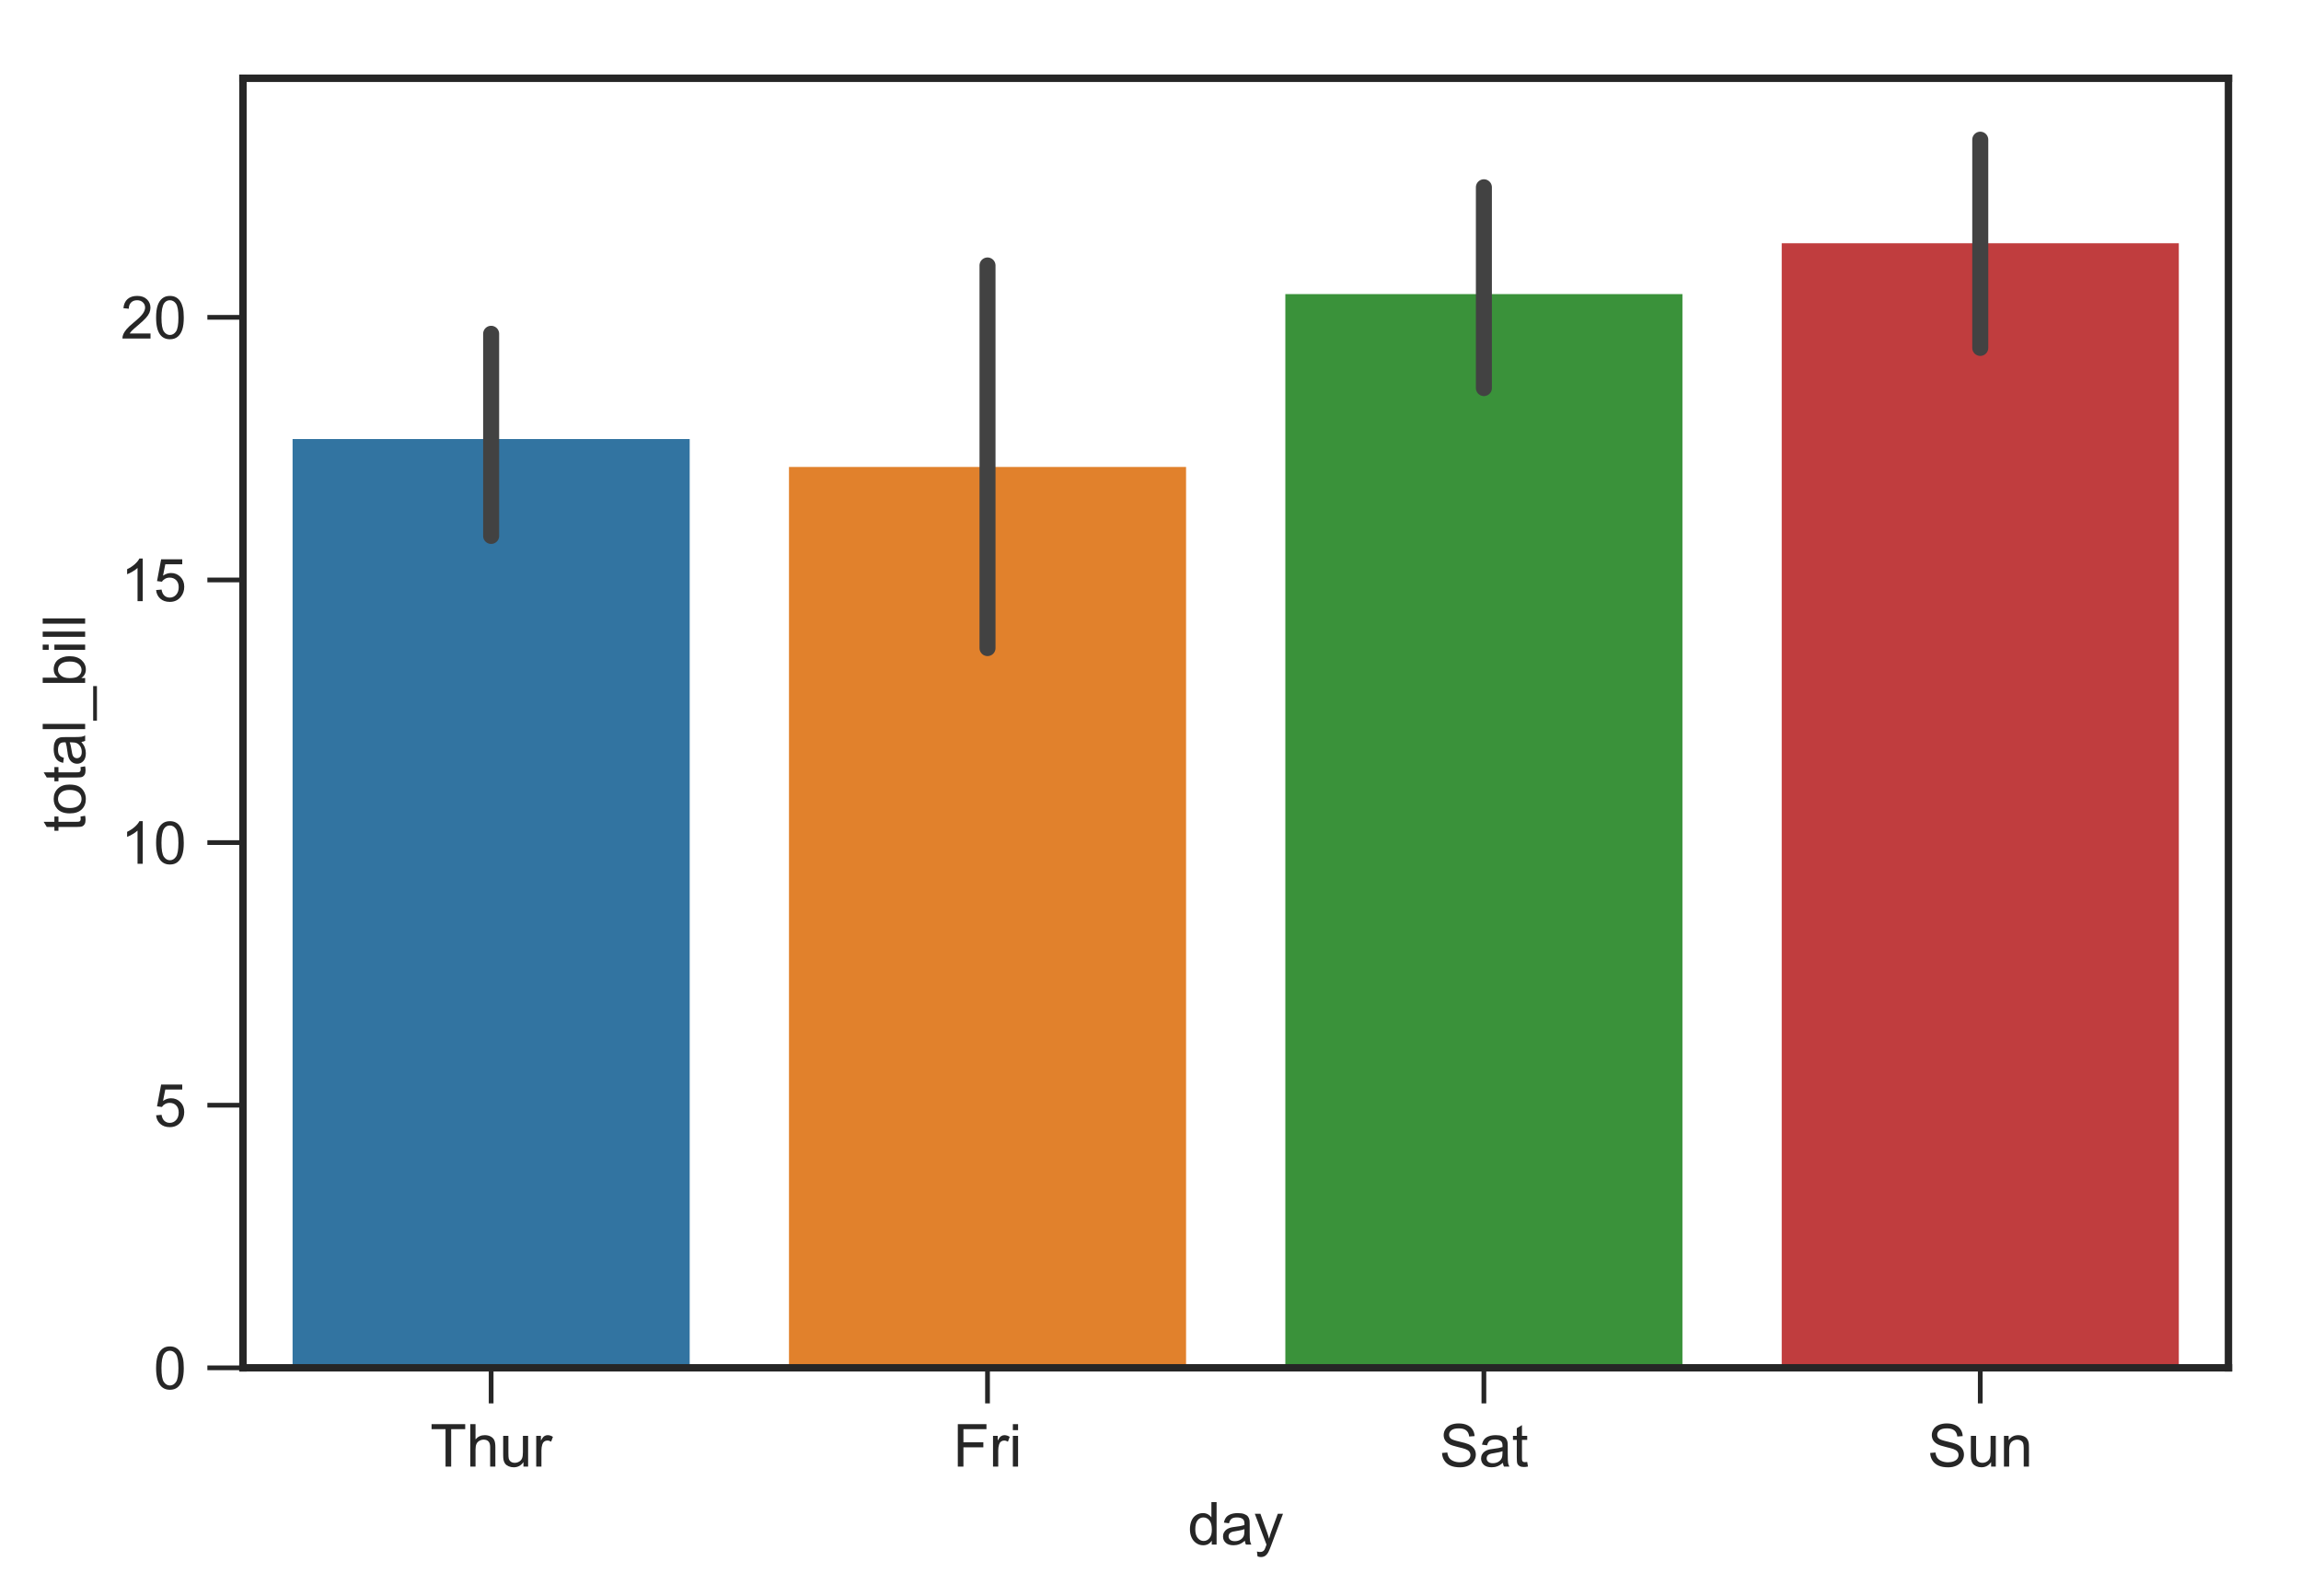
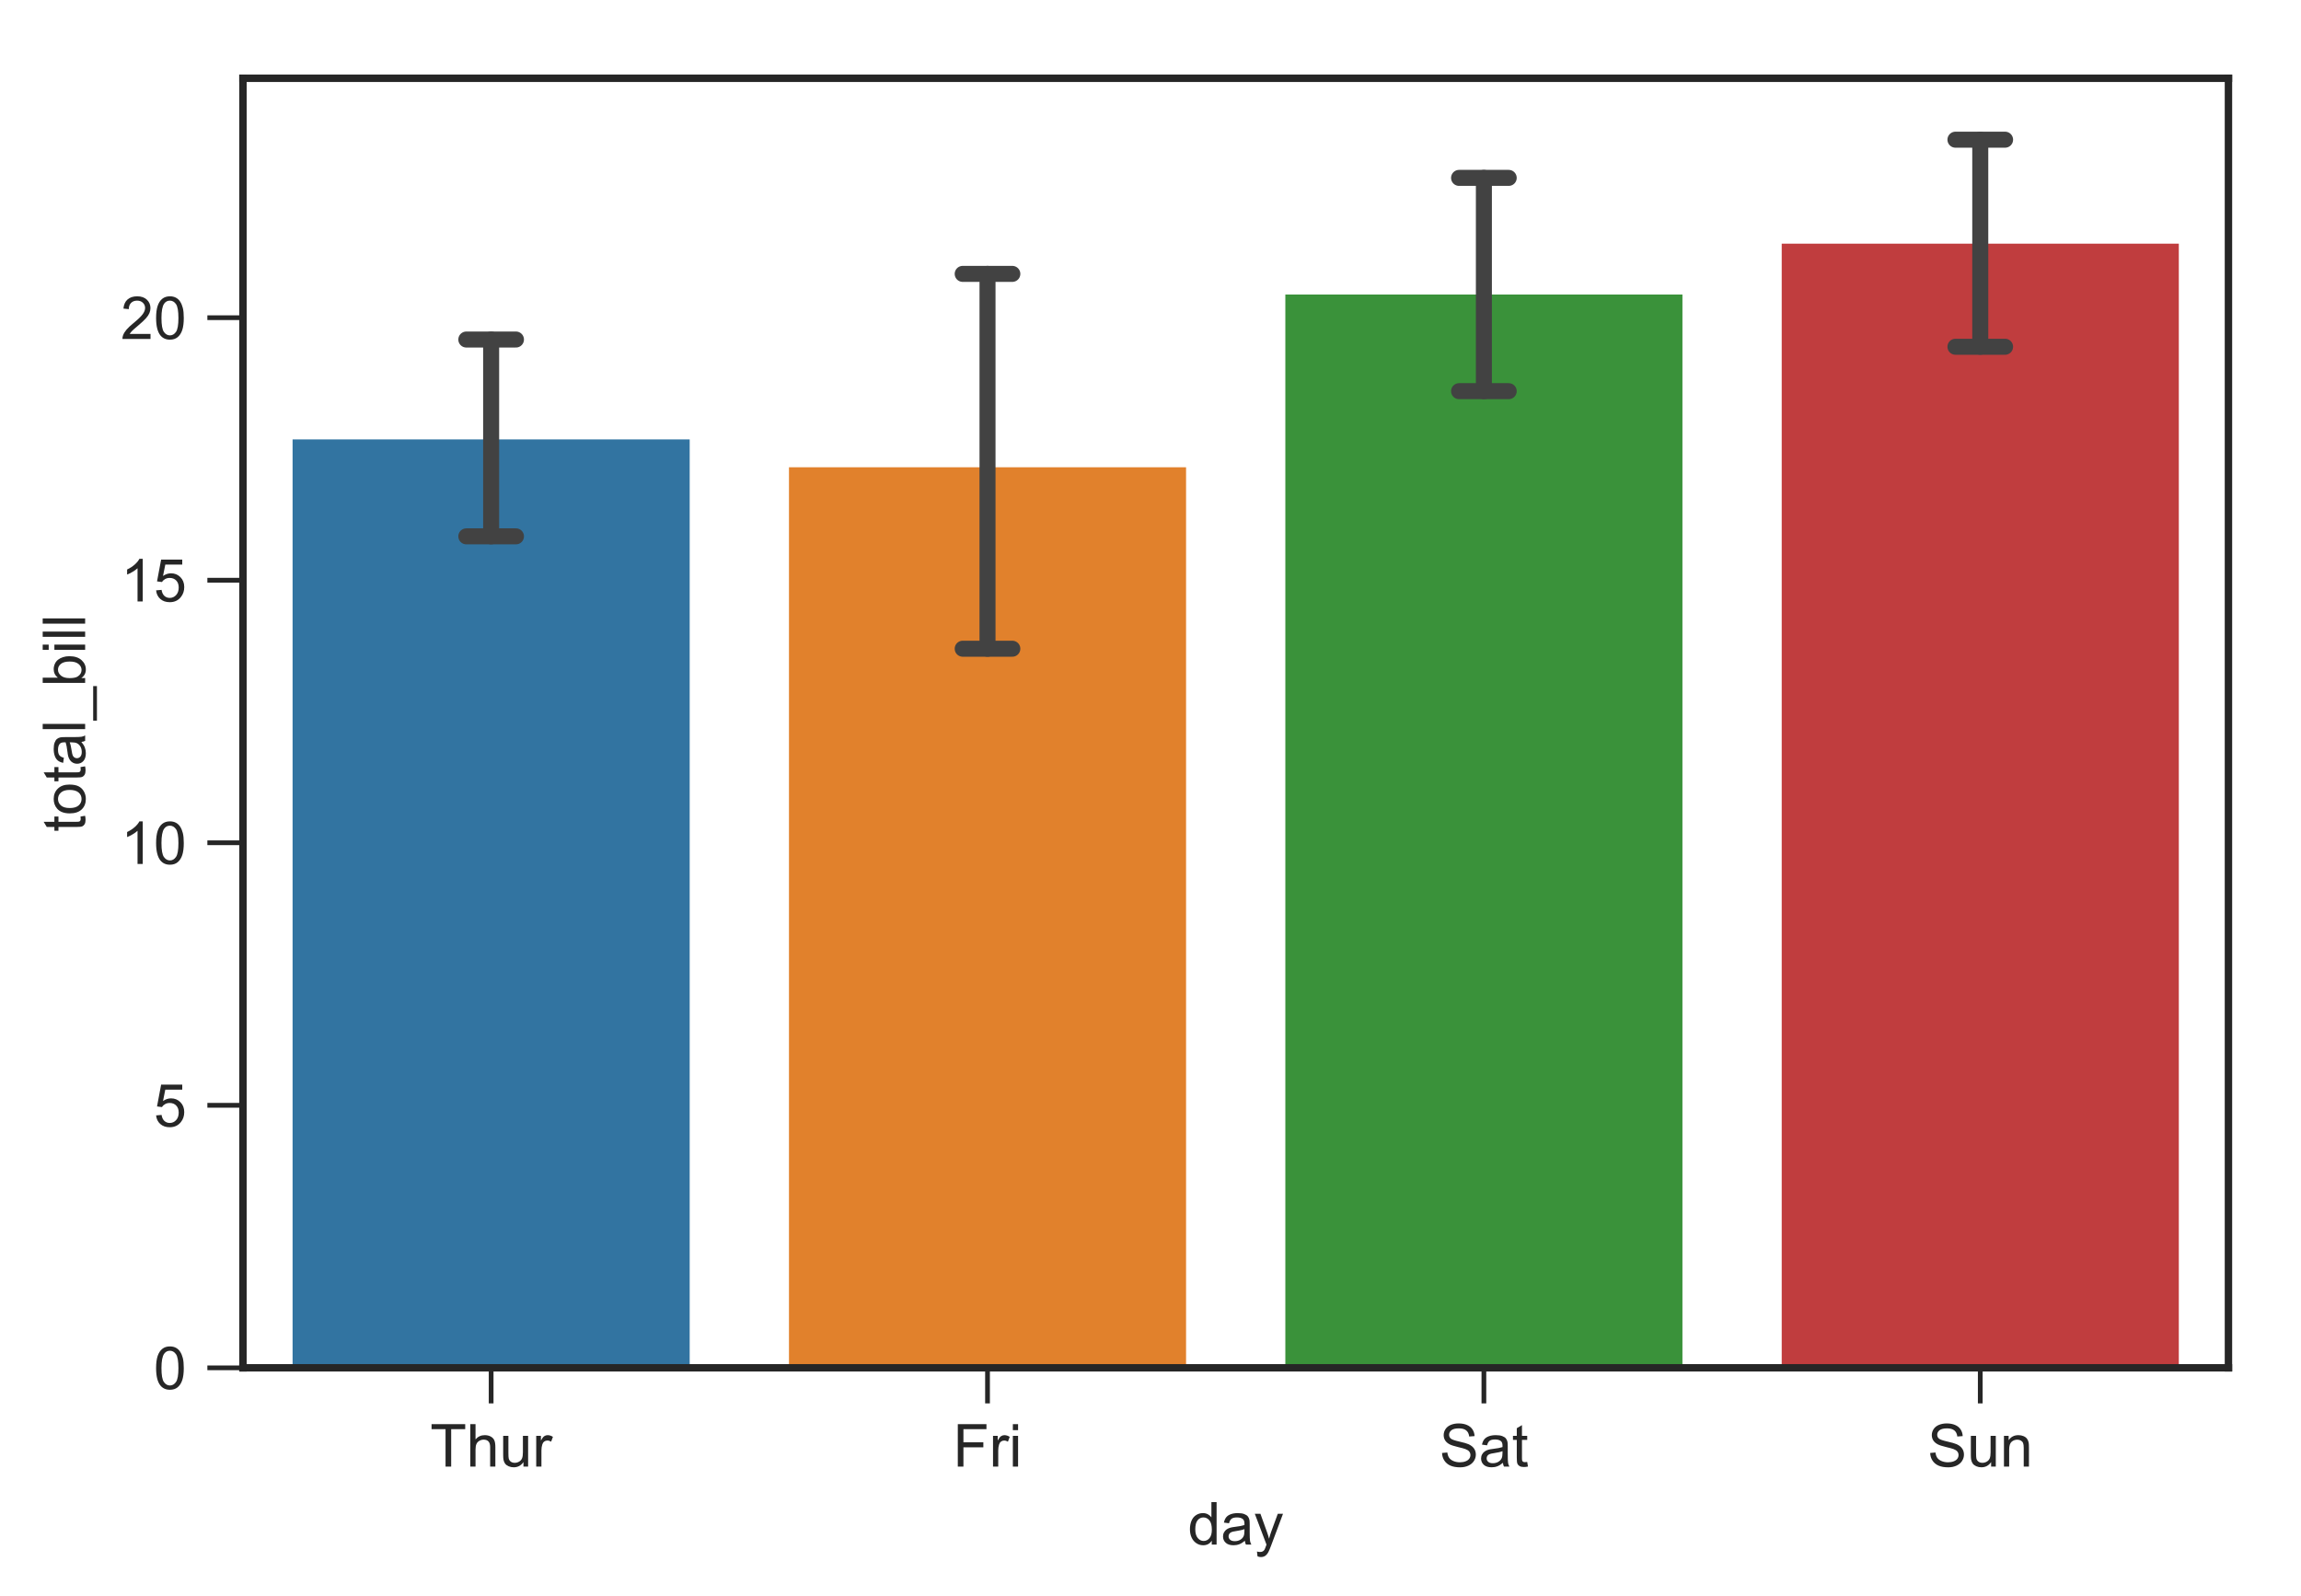
<svg xmlns="http://www.w3.org/2000/svg" xmlns:xlink="http://www.w3.org/1999/xlink" height="269pt" version="1.1" viewBox="0 0 388 269" width="388pt">
  <defs>
    <style type="text/css">

*{stroke-linecap:butt;stroke-linejoin:round;}

  </style>
  </defs>
  <g id="figure_1">
    <g id="patch_1">
      <path d="M 0 269.748   L 388.967 269.748   L 388.967 0   L 0 0   z  " style="fill:#ffffff;" />
    </g>
    <g id="axes_1">
      <g id="patch_2">
        <path d="M 40.967 230.64   L 375.767 230.64   L 375.767 13.2   L 40.967 13.2   z  " style="fill:#ffffff;" />
      </g>
      <g id="matplotlib.axis_1">
        <g id="xtick_1">
          <g id="line2d_1">
            <defs>
-               <path d="M 0 0   L 0 6   " id="m08e536f564" style="stroke:#262626;stroke-width:0.8;" />
-             </defs>
-             <g>
-               <use style="fill:#262626;stroke:#262626;stroke-width:0.8;" x="82.817" xlink:href="#m08e536f564" y="230.64" />
+               <path d="M 0 0   L 0 6   " id="m8013506603" style="stroke:#262626;stroke-width:0.8;" />
+             </defs>
+             <g>
+               <use style="fill:#262626;stroke:#262626;stroke-width:0.8;" x="82.817" xlink:href="#m8013506603" y="230.64" />
            </g>
          </g>
          <g id="text_1">
            <defs>
              <path d="M 25.922 0   L 25.922 63.141   L 2.344 63.141   L 2.344 71.578   L 59.078 71.578   L 59.078 63.141   L 35.406 63.141   L 35.406 0   z  " id="ArialMT-54" />
              <path d="M 6.594 0   L 6.594 71.578   L 15.375 71.578   L 15.375 45.906   Q 21.531 53.031 30.906 53.031   Q 36.672 53.031 40.922 50.75   Q 45.172 48.484 47 44.484   Q 48.828 40.484 48.828 32.859   L 48.828 0   L 40.047 0   L 40.047 32.859   Q 40.047 39.453 37.188 42.453   Q 34.328 45.453 29.109 45.453   Q 25.203 45.453 21.75 43.422   Q 18.312 41.406 16.844 37.938   Q 15.375 34.469 15.375 28.375   L 15.375 0   z  " id="ArialMT-68" />
              <path d="M 40.578 0   L 40.578 7.625   Q 34.516 -1.172 24.125 -1.172   Q 19.531 -1.172 15.547 0.578   Q 11.578 2.344 9.641 5   Q 7.719 7.672 6.938 11.531   Q 6.391 14.109 6.391 19.734   L 6.391 51.859   L 15.188 51.859   L 15.188 23.094   Q 15.188 16.219 15.719 13.812   Q 16.547 10.359 19.234 8.375   Q 21.922 6.391 25.875 6.391   Q 29.828 6.391 33.297 8.422   Q 36.766 10.453 38.203 13.938   Q 39.656 17.438 39.656 24.078   L 39.656 51.859   L 48.438 51.859   L 48.438 0   z  " id="ArialMT-75" />
              <path d="M 6.5 0   L 6.5 51.859   L 14.406 51.859   L 14.406 44   Q 17.438 49.516 20 51.266   Q 22.562 53.031 25.641 53.031   Q 30.078 53.031 34.672 50.203   L 31.641 42.047   Q 28.422 43.953 25.203 43.953   Q 22.312 43.953 20.016 42.219   Q 17.719 40.484 16.75 37.406   Q 15.281 32.719 15.281 27.156   L 15.281 0   z  " id="ArialMT-72" />
            </defs>
            <g style="fill:#262626;" transform="translate(72.5375 247.2978)scale(0.1 -0.1)">
              <use xlink:href="#ArialMT-54" />
              <use x="61.084" xlink:href="#ArialMT-68" />
              <use x="116.699" xlink:href="#ArialMT-75" />
              <use x="172.314" xlink:href="#ArialMT-72" />
            </g>
          </g>
        </g>
        <g id="xtick_2">
          <g id="line2d_2">
            <g>
-               <use style="fill:#262626;stroke:#262626;stroke-width:0.8;" x="166.517" xlink:href="#m08e536f564" y="230.64" />
+               <use style="fill:#262626;stroke:#262626;stroke-width:0.8;" x="166.517" xlink:href="#m8013506603" y="230.64" />
            </g>
          </g>
          <g id="text_2">
            <defs>
              <path d="M 8.203 0   L 8.203 71.578   L 56.5 71.578   L 56.5 63.141   L 17.672 63.141   L 17.672 40.969   L 51.266 40.969   L 51.266 32.516   L 17.672 32.516   L 17.672 0   z  " id="ArialMT-46" />
              <path d="M 6.641 61.469   L 6.641 71.578   L 15.438 71.578   L 15.438 61.469   z  M 6.641 0   L 6.641 51.859   L 15.438 51.859   L 15.438 0   z  " id="ArialMT-69" />
            </defs>
            <g style="fill:#262626;" transform="translate(160.6875 247.2978)scale(0.1 -0.1)">
              <use xlink:href="#ArialMT-46" />
              <use x="61.084" xlink:href="#ArialMT-72" />
              <use x="94.385" xlink:href="#ArialMT-69" />
            </g>
          </g>
        </g>
        <g id="xtick_3">
          <g id="line2d_3">
            <g>
-               <use style="fill:#262626;stroke:#262626;stroke-width:0.8;" x="250.217" xlink:href="#m08e536f564" y="230.64" />
+               <use style="fill:#262626;stroke:#262626;stroke-width:0.8;" x="250.217" xlink:href="#m8013506603" y="230.64" />
            </g>
          </g>
          <g id="text_3">
            <defs>
              <path d="M 4.5 23   L 13.422 23.781   Q 14.062 18.406 16.375 14.969   Q 18.703 11.531 23.578 9.406   Q 28.469 7.281 34.578 7.281   Q 39.984 7.281 44.141 8.891   Q 48.297 10.5 50.312 13.297   Q 52.344 16.109 52.344 19.438   Q 52.344 22.797 50.391 25.312   Q 48.438 27.828 43.953 29.547   Q 41.062 30.672 31.203 33.031   Q 21.344 35.406 17.391 37.5   Q 12.25 40.188 9.734 44.156   Q 7.234 48.141 7.234 53.078   Q 7.234 58.5 10.297 63.203   Q 13.375 67.922 19.281 70.359   Q 25.203 72.797 32.422 72.797   Q 40.375 72.797 46.453 70.234   Q 52.547 67.672 55.812 62.688   Q 59.078 57.719 59.328 51.422   L 50.25 50.734   Q 49.516 57.516 45.281 60.984   Q 41.062 64.453 32.812 64.453   Q 24.219 64.453 20.281 61.297   Q 16.359 58.156 16.359 53.719   Q 16.359 49.859 19.141 47.359   Q 21.875 44.875 33.422 42.266   Q 44.969 39.656 49.266 37.703   Q 55.516 34.812 58.484 30.391   Q 61.469 25.984 61.469 20.219   Q 61.469 14.5 58.203 9.438   Q 54.938 4.391 48.797 1.578   Q 42.672 -1.219 35.016 -1.219   Q 25.297 -1.219 18.719 1.609   Q 12.156 4.438 8.422 10.125   Q 4.688 15.828 4.5 23   z  " id="ArialMT-53" />
              <path d="M 40.438 6.391   Q 35.547 2.25 31.031 0.531   Q 26.516 -1.172 21.344 -1.172   Q 12.797 -1.172 8.203 3   Q 3.609 7.172 3.609 13.672   Q 3.609 17.484 5.344 20.625   Q 7.078 23.781 9.891 25.688   Q 12.703 27.594 16.219 28.562   Q 18.797 29.25 24.031 29.891   Q 34.672 31.156 39.703 32.906   Q 39.75 34.719 39.75 35.203   Q 39.75 40.578 37.25 42.781   Q 33.891 45.75 27.25 45.75   Q 21.047 45.75 18.094 43.578   Q 15.141 41.406 13.719 35.891   L 5.125 37.062   Q 6.297 42.578 8.984 45.969   Q 11.672 49.359 16.75 51.188   Q 21.828 53.031 28.516 53.031   Q 35.156 53.031 39.297 51.469   Q 43.453 49.906 45.406 47.531   Q 47.359 45.172 48.141 41.547   Q 48.578 39.312 48.578 33.453   L 48.578 21.734   Q 48.578 9.469 49.141 6.219   Q 49.703 2.984 51.375 0   L 42.188 0   Q 40.828 2.734 40.438 6.391   z  M 39.703 26.031   Q 34.906 24.078 25.344 22.703   Q 19.922 21.922 17.672 20.938   Q 15.438 19.969 14.203 18.094   Q 12.984 16.219 12.984 13.922   Q 12.984 10.406 15.641 8.062   Q 18.312 5.719 23.438 5.719   Q 28.516 5.719 32.469 7.938   Q 36.422 10.156 38.281 14.016   Q 39.703 17 39.703 22.797   z  " id="ArialMT-61" />
              <path d="M 25.781 7.859   L 27.047 0.094   Q 23.344 -0.688 20.406 -0.688   Q 15.625 -0.688 12.984 0.828   Q 10.359 2.344 9.281 4.812   Q 8.203 7.281 8.203 15.188   L 8.203 45.016   L 1.766 45.016   L 1.766 51.859   L 8.203 51.859   L 8.203 64.703   L 16.938 69.969   L 16.938 51.859   L 25.781 51.859   L 25.781 45.016   L 16.938 45.016   L 16.938 14.703   Q 16.938 10.938 17.406 9.859   Q 17.875 8.797 18.922 8.156   Q 19.969 7.516 21.922 7.516   Q 23.391 7.516 25.781 7.859   z  " id="ArialMT-74" />
            </defs>
            <g style="fill:#262626;" transform="translate(242.7125 247.2978)scale(0.1 -0.1)">
              <use xlink:href="#ArialMT-53" />
              <use x="66.699" xlink:href="#ArialMT-61" />
              <use x="122.314" xlink:href="#ArialMT-74" />
            </g>
          </g>
        </g>
        <g id="xtick_4">
          <g id="line2d_4">
            <g>
-               <use style="fill:#262626;stroke:#262626;stroke-width:0.8;" x="333.917" xlink:href="#m08e536f564" y="230.64" />
+               <use style="fill:#262626;stroke:#262626;stroke-width:0.8;" x="333.917" xlink:href="#m8013506603" y="230.64" />
            </g>
          </g>
          <g id="text_4">
            <defs>
              <path d="M 6.594 0   L 6.594 51.859   L 14.5 51.859   L 14.5 44.484   Q 20.219 53.031 31 53.031   Q 35.688 53.031 39.625 51.344   Q 43.562 49.656 45.516 46.922   Q 47.469 44.188 48.25 40.438   Q 48.734 37.984 48.734 31.891   L 48.734 0   L 39.938 0   L 39.938 31.547   Q 39.938 36.922 38.906 39.578   Q 37.891 42.234 35.281 43.812   Q 32.672 45.406 29.156 45.406   Q 23.531 45.406 19.453 41.844   Q 15.375 38.281 15.375 28.328   L 15.375 0   z  " id="ArialMT-6e" />
            </defs>
            <g style="fill:#262626;" transform="translate(325.0211 247.2978)scale(0.1 -0.1)">
              <use xlink:href="#ArialMT-53" />
              <use x="66.699" xlink:href="#ArialMT-75" />
              <use x="122.314" xlink:href="#ArialMT-6e" />
            </g>
          </g>
        </g>
        <g id="text_5">
          <defs>
            <path d="M 40.234 0   L 40.234 6.547   Q 35.297 -1.172 25.734 -1.172   Q 19.531 -1.172 14.328 2.25   Q 9.125 5.672 6.266 11.797   Q 3.422 17.922 3.422 25.875   Q 3.422 33.641 6 39.969   Q 8.594 46.297 13.766 49.656   Q 18.953 53.031 25.344 53.031   Q 30.031 53.031 33.688 51.047   Q 37.359 49.078 39.656 45.906   L 39.656 71.578   L 48.391 71.578   L 48.391 0   z  M 12.453 25.875   Q 12.453 15.922 16.641 10.984   Q 20.844 6.062 26.562 6.062   Q 32.328 6.062 36.344 10.766   Q 40.375 15.484 40.375 25.141   Q 40.375 35.797 36.266 40.766   Q 32.172 45.75 26.172 45.75   Q 20.312 45.75 16.375 40.969   Q 12.453 36.188 12.453 25.875   z  " id="ArialMT-64" />
            <path d="M 6.203 -19.969   L 5.219 -11.719   Q 8.109 -12.5 10.25 -12.5   Q 13.188 -12.5 14.938 -11.516   Q 16.703 -10.547 17.828 -8.797   Q 18.656 -7.469 20.516 -2.25   Q 20.75 -1.516 21.297 -0.094   L 1.609 51.859   L 11.078 51.859   L 21.875 21.828   Q 23.969 16.109 25.641 9.812   Q 27.156 15.875 29.25 21.625   L 40.328 51.859   L 49.125 51.859   L 29.391 -0.875   Q 26.219 -9.422 24.469 -12.641   Q 22.125 -17 19.094 -19.016   Q 16.062 -21.047 11.859 -21.047   Q 9.328 -21.047 6.203 -19.969   z  " id="ArialMT-79" />
          </defs>
          <g style="fill:#262626;" transform="translate(200.3063 260.4431)scale(0.1 -0.1)">
            <use xlink:href="#ArialMT-64" />
            <use x="55.615" xlink:href="#ArialMT-61" />
            <use x="111.23" xlink:href="#ArialMT-79" />
          </g>
        </g>
      </g>
      <g id="matplotlib.axis_2">
        <g id="ytick_1">
          <g id="line2d_5">
            <defs>
-               <path d="M 0 0   L -6 0   " id="mcfa5bb6b5b" style="stroke:#262626;stroke-width:0.8;" />
-             </defs>
-             <g>
-               <use style="fill:#262626;stroke:#262626;stroke-width:0.8;" x="40.967" xlink:href="#mcfa5bb6b5b" y="230.64" />
+               <path d="M 0 0   L -6 0   " id="m2cf17768d6" style="stroke:#262626;stroke-width:0.8;" />
+             </defs>
+             <g>
+               <use style="fill:#262626;stroke:#262626;stroke-width:0.8;" x="40.967" xlink:href="#m2cf17768d6" y="230.64" />
            </g>
          </g>
          <g id="text_6">
            <defs>
              <path d="M 4.156 35.297   Q 4.156 48 6.766 55.734   Q 9.375 63.484 14.516 67.672   Q 19.672 71.875 27.484 71.875   Q 33.25 71.875 37.594 69.547   Q 41.938 67.234 44.766 62.859   Q 47.609 58.5 49.219 52.219   Q 50.828 45.953 50.828 35.297   Q 50.828 22.703 48.234 14.969   Q 45.656 7.234 40.5 3   Q 35.359 -1.219 27.484 -1.219   Q 17.141 -1.219 11.234 6.203   Q 4.156 15.141 4.156 35.297   z  M 13.188 35.297   Q 13.188 17.672 17.312 11.828   Q 21.438 6 27.484 6   Q 33.547 6 37.672 11.859   Q 41.797 17.719 41.797 35.297   Q 41.797 52.984 37.672 58.781   Q 33.547 64.594 27.391 64.594   Q 21.344 64.594 17.719 59.469   Q 13.188 52.938 13.188 35.297   z  " id="ArialMT-30" />
            </defs>
            <g style="fill:#262626;" transform="translate(25.90625 234.2189)scale(0.1 -0.1)">
              <use xlink:href="#ArialMT-30" />
            </g>
          </g>
        </g>
        <g id="ytick_2">
          <g id="line2d_6">
            <g>
-               <use style="fill:#262626;stroke:#262626;stroke-width:0.8;" x="40.967" xlink:href="#mcfa5bb6b5b" y="186.356" />
+               <use style="fill:#262626;stroke:#262626;stroke-width:0.8;" x="40.967" xlink:href="#m2cf17768d6" y="186.373" />
            </g>
          </g>
          <g id="text_7">
            <defs>
              <path d="M 4.156 18.75   L 13.375 19.531   Q 14.406 12.797 18.141 9.391   Q 21.875 6 27.156 6   Q 33.5 6 37.891 10.781   Q 42.281 15.578 42.281 23.484   Q 42.281 31 38.062 35.344   Q 33.844 39.703 27 39.703   Q 22.75 39.703 19.328 37.766   Q 15.922 35.844 13.969 32.766   L 5.719 33.844   L 12.641 70.609   L 48.25 70.609   L 48.25 62.203   L 19.672 62.203   L 15.828 42.969   Q 22.266 47.469 29.344 47.469   Q 38.719 47.469 45.156 40.969   Q 51.609 34.469 51.609 24.266   Q 51.609 14.547 45.953 7.469   Q 39.062 -1.219 27.156 -1.219   Q 17.391 -1.219 11.203 4.25   Q 5.031 9.719 4.156 18.75   z  " id="ArialMT-35" />
            </defs>
-             <g style="fill:#262626;" transform="translate(25.90625 189.9351)scale(0.1 -0.1)">
+             <g style="fill:#262626;" transform="translate(25.90625 189.952)scale(0.1 -0.1)">
              <use xlink:href="#ArialMT-35" />
            </g>
          </g>
        </g>
        <g id="ytick_3">
          <g id="line2d_7">
            <g>
-               <use style="fill:#262626;stroke:#262626;stroke-width:0.8;" x="40.967" xlink:href="#mcfa5bb6b5b" y="142.072" />
+               <use style="fill:#262626;stroke:#262626;stroke-width:0.8;" x="40.967" xlink:href="#m2cf17768d6" y="142.106" />
            </g>
          </g>
          <g id="text_8">
            <defs>
              <path d="M 37.25 0   L 28.469 0   L 28.469 56   Q 25.297 52.984 20.141 49.953   Q 14.984 46.922 10.891 45.406   L 10.891 53.906   Q 18.266 57.375 23.781 62.297   Q 29.297 67.234 31.594 71.875   L 37.25 71.875   z  " id="ArialMT-31" />
            </defs>
-             <g style="fill:#262626;" transform="translate(20.34531 145.6514)scale(0.1 -0.1)">
+             <g style="fill:#262626;" transform="translate(20.34531 145.6852)scale(0.1 -0.1)">
              <use xlink:href="#ArialMT-31" />
              <use x="55.615" xlink:href="#ArialMT-30" />
            </g>
          </g>
        </g>
        <g id="ytick_4">
          <g id="line2d_8">
            <g>
-               <use style="fill:#262626;stroke:#262626;stroke-width:0.8;" x="40.967" xlink:href="#mcfa5bb6b5b" y="97.789" />
+               <use style="fill:#262626;stroke:#262626;stroke-width:0.8;" x="40.967" xlink:href="#m2cf17768d6" y="97.839" />
            </g>
          </g>
          <g id="text_9">
-             <g style="fill:#262626;" transform="translate(20.34531 101.3676)scale(0.1 -0.1)">
+             <g style="fill:#262626;" transform="translate(20.34531 101.4183)scale(0.1 -0.1)">
              <use xlink:href="#ArialMT-31" />
              <use x="55.615" xlink:href="#ArialMT-35" />
            </g>
          </g>
        </g>
        <g id="ytick_5">
          <g id="line2d_9">
            <g>
-               <use style="fill:#262626;stroke:#262626;stroke-width:0.8;" x="40.967" xlink:href="#mcfa5bb6b5b" y="53.505" />
+               <use style="fill:#262626;stroke:#262626;stroke-width:0.8;" x="40.967" xlink:href="#m2cf17768d6" y="53.573" />
            </g>
          </g>
          <g id="text_10">
            <defs>
              <path d="M 50.344 8.453   L 50.344 0   L 3.031 0   Q 2.938 3.172 4.047 6.109   Q 5.859 10.938 9.828 15.625   Q 13.812 20.312 21.344 26.469   Q 33.016 36.031 37.109 41.625   Q 41.219 47.219 41.219 52.203   Q 41.219 57.422 37.469 61   Q 33.734 64.594 27.734 64.594   Q 21.391 64.594 17.578 60.781   Q 13.766 56.984 13.719 50.25   L 4.688 51.172   Q 5.609 61.281 11.656 66.578   Q 17.719 71.875 27.938 71.875   Q 38.234 71.875 44.234 66.156   Q 50.25 60.453 50.25 52   Q 50.25 47.703 48.484 43.547   Q 46.734 39.406 42.656 34.812   Q 38.578 30.219 29.109 22.219   Q 21.188 15.578 18.938 13.203   Q 16.703 10.844 15.234 8.453   z  " id="ArialMT-32" />
            </defs>
-             <g style="fill:#262626;" transform="translate(20.34531 57.08387)scale(0.1 -0.1)">
+             <g style="fill:#262626;" transform="translate(20.34531 57.15143)scale(0.1 -0.1)">
              <use xlink:href="#ArialMT-32" />
              <use x="55.615" xlink:href="#ArialMT-30" />
            </g>
          </g>
        </g>
        <g id="text_11">
          <defs>
            <path d="M 3.328 25.922   Q 3.328 40.328 11.328 47.266   Q 18.016 53.031 27.641 53.031   Q 38.328 53.031 45.109 46.016   Q 51.906 39.016 51.906 26.656   Q 51.906 16.656 48.906 10.906   Q 45.906 5.172 40.156 2   Q 34.422 -1.172 27.641 -1.172   Q 16.75 -1.172 10.031 5.812   Q 3.328 12.797 3.328 25.922   z  M 12.359 25.922   Q 12.359 15.969 16.703 11.016   Q 21.047 6.062 27.641 6.062   Q 34.188 6.062 38.531 11.031   Q 42.875 16.016 42.875 26.219   Q 42.875 35.844 38.5 40.797   Q 34.125 45.75 27.641 45.75   Q 21.047 45.75 16.703 40.812   Q 12.359 35.891 12.359 25.922   z  " id="ArialMT-6f" />
            <path d="M 6.391 0   L 6.391 71.578   L 15.188 71.578   L 15.188 0   z  " id="ArialMT-6c" />
            <path d="M -1.516 -19.875   L -1.516 -13.531   L 56.734 -13.531   L 56.734 -19.875   z  " id="ArialMT-5f" />
            <path d="M 14.703 0   L 6.547 0   L 6.547 71.578   L 15.328 71.578   L 15.328 46.047   Q 20.906 53.031 29.547 53.031   Q 34.328 53.031 38.594 51.094   Q 42.875 49.172 45.625 45.672   Q 48.391 42.188 49.953 37.25   Q 51.516 32.328 51.516 26.703   Q 51.516 13.375 44.922 6.094   Q 38.328 -1.172 29.109 -1.172   Q 19.922 -1.172 14.703 6.5   z  M 14.594 26.312   Q 14.594 17 17.141 12.844   Q 21.297 6.062 28.375 6.062   Q 34.125 6.062 38.328 11.062   Q 42.531 16.062 42.531 25.984   Q 42.531 36.141 38.5 40.969   Q 34.469 45.797 28.766 45.797   Q 23 45.797 18.797 40.797   Q 14.594 35.797 14.594 26.312   z  " id="ArialMT-62" />
          </defs>
          <g style="fill:#262626;" transform="translate(14.35781 140.2637)rotate(-90)scale(0.1 -0.1)">
            <use xlink:href="#ArialMT-74" />
            <use x="27.783" xlink:href="#ArialMT-6f" />
            <use x="83.398" xlink:href="#ArialMT-74" />
            <use x="111.182" xlink:href="#ArialMT-61" />
            <use x="166.797" xlink:href="#ArialMT-6c" />
            <use x="189.014" xlink:href="#ArialMT-5f" />
            <use x="244.629" xlink:href="#ArialMT-62" />
            <use x="300.244" xlink:href="#ArialMT-69" />
            <use x="322.461" xlink:href="#ArialMT-6c" />
            <use x="344.678" xlink:href="#ArialMT-6c" />
          </g>
        </g>
      </g>
      <g id="patch_3">
-         <path clip-path="url(#p30608aec3e)" d="M 49.337 230.64   L 116.297 230.64   L 116.297 74.028   L 49.337 74.028   z  " style="fill:#3274a1;" />
+         <path clip-path="url(#p0399f80ad2)" d="M 49.337 230.64   L 116.297 230.64   L 116.297 74.088   L 49.337 74.088   z  " style="fill:#3274a1;" />
      </g>
      <g id="patch_4">
-         <path clip-path="url(#p30608aec3e)" d="M 133.037 230.64   L 199.997 230.64   L 199.997 78.733   L 133.037 78.733   z  " style="fill:#e1812c;" />
+         <path clip-path="url(#p0399f80ad2)" d="M 133.037 230.64   L 199.997 230.64   L 199.997 78.791   L 133.037 78.791   z  " style="fill:#e1812c;" />
      </g>
      <g id="patch_5">
-         <path clip-path="url(#p30608aec3e)" d="M 216.737 230.64   L 283.697 230.64   L 283.697 49.596   L 216.737 49.596   z  " style="fill:#3a923a;" />
+         <path clip-path="url(#p0399f80ad2)" d="M 216.737 230.64   L 283.697 230.64   L 283.697 49.665   L 216.737 49.665   z  " style="fill:#3a923a;" />
      </g>
      <g id="patch_6">
-         <path clip-path="url(#p30608aec3e)" d="M 300.437 230.64   L 367.397 230.64   L 367.397 41.017   L 300.437 41.017   z  " style="fill:#c03d3e;" />
+         <path clip-path="url(#p0399f80ad2)" d="M 300.437 230.64   L 367.397 230.64   L 367.397 41.089   L 300.437 41.089   z  " style="fill:#c03d3e;" />
      </g>
      <g id="line2d_10">
-         <path clip-path="url(#p30608aec3e)" d="M 82.817 90.368   L 82.817 56.284   " style="fill:none;stroke:#424242;stroke-linecap:round;stroke-width:2.7;" />
+         <path clip-path="url(#p0399f80ad2)" d="M 82.817 90.439   L 82.817 57.251   " style="fill:none;stroke:#424242;stroke-linecap:round;stroke-width:2.7;" />
      </g>
      <g id="line2d_11">
-         <path clip-path="url(#p30608aec3e)" d="M 166.517 109.281   L 166.517 44.765   " style="fill:none;stroke:#424242;stroke-linecap:round;stroke-width:2.7;" />
+         <path clip-path="url(#p0399f80ad2)" d="M 78.632 90.439   L 87.002 90.439   " style="fill:none;stroke:#424242;stroke-linecap:round;stroke-width:2.7;" />
      </g>
      <g id="line2d_12">
-         <path clip-path="url(#p30608aec3e)" d="M 250.217 65.436   L 250.217 31.579   " style="fill:none;stroke:#424242;stroke-linecap:round;stroke-width:2.7;" />
+         <path clip-path="url(#p0399f80ad2)" d="M 78.632 57.251   L 87.002 57.251   " style="fill:none;stroke:#424242;stroke-linecap:round;stroke-width:2.7;" />
      </g>
      <g id="line2d_13">
-         <path clip-path="url(#p30608aec3e)" d="M 333.917 58.665   L 333.917 23.554   " style="fill:none;stroke:#424242;stroke-linecap:round;stroke-width:2.7;" />
+         <path clip-path="url(#p0399f80ad2)" d="M 166.517 109.387   L 166.517 46.182   " style="fill:none;stroke:#424242;stroke-linecap:round;stroke-width:2.7;" />
+       </g>
+       <g id="line2d_14">
+         <path clip-path="url(#p0399f80ad2)" d="M 162.332 109.387   L 170.702 109.387   " style="fill:none;stroke:#424242;stroke-linecap:round;stroke-width:2.7;" />
+       </g>
+       <g id="line2d_15">
+         <path clip-path="url(#p0399f80ad2)" d="M 162.332 46.182   L 170.702 46.182   " style="fill:none;stroke:#424242;stroke-linecap:round;stroke-width:2.7;" />
+       </g>
+       <g id="line2d_16">
+         <path clip-path="url(#p0399f80ad2)" d="M 250.217 65.958   L 250.217 29.995   " style="fill:none;stroke:#424242;stroke-linecap:round;stroke-width:2.7;" />
+       </g>
+       <g id="line2d_17">
+         <path clip-path="url(#p0399f80ad2)" d="M 246.032 65.958   L 254.402 65.958   " style="fill:none;stroke:#424242;stroke-linecap:round;stroke-width:2.7;" />
+       </g>
+       <g id="line2d_18">
+         <path clip-path="url(#p0399f80ad2)" d="M 246.032 29.995   L 254.402 29.995   " style="fill:none;stroke:#424242;stroke-linecap:round;stroke-width:2.7;" />
+       </g>
+       <g id="line2d_19">
+         <path clip-path="url(#p0399f80ad2)" d="M 333.917 58.469   L 333.917 23.554   " style="fill:none;stroke:#424242;stroke-linecap:round;stroke-width:2.7;" />
+       </g>
+       <g id="line2d_20">
+         <path clip-path="url(#p0399f80ad2)" d="M 329.732 58.469   L 338.102 58.469   " style="fill:none;stroke:#424242;stroke-linecap:round;stroke-width:2.7;" />
+       </g>
+       <g id="line2d_21">
+         <path clip-path="url(#p0399f80ad2)" d="M 329.732 23.554   L 338.102 23.554   " style="fill:none;stroke:#424242;stroke-linecap:round;stroke-width:2.7;" />
      </g>
      <g id="patch_7">
        <path d="M 40.967 230.64   L 40.967 13.2   " style="fill:none;stroke:#262626;stroke-linecap:square;stroke-linejoin:miter;stroke-width:1.25;" />
      </g>
      <g id="patch_8">
        <path d="M 375.767 230.64   L 375.767 13.2   " style="fill:none;stroke:#262626;stroke-linecap:square;stroke-linejoin:miter;stroke-width:1.25;" />
      </g>
      <g id="patch_9">
        <path d="M 40.967 230.64   L 375.767 230.64   " style="fill:none;stroke:#262626;stroke-linecap:square;stroke-linejoin:miter;stroke-width:1.25;" />
      </g>
      <g id="patch_10">
        <path d="M 40.967 13.2   L 375.767 13.2   " style="fill:none;stroke:#262626;stroke-linecap:square;stroke-linejoin:miter;stroke-width:1.25;" />
      </g>
    </g>
  </g>
  <defs>
-     <clipPath id="p30608aec3e">
+     <clipPath id="p0399f80ad2">
      <rect height="217.44" width="334.8" x="40.967" y="13.2" />
    </clipPath>
  </defs>
</svg>
